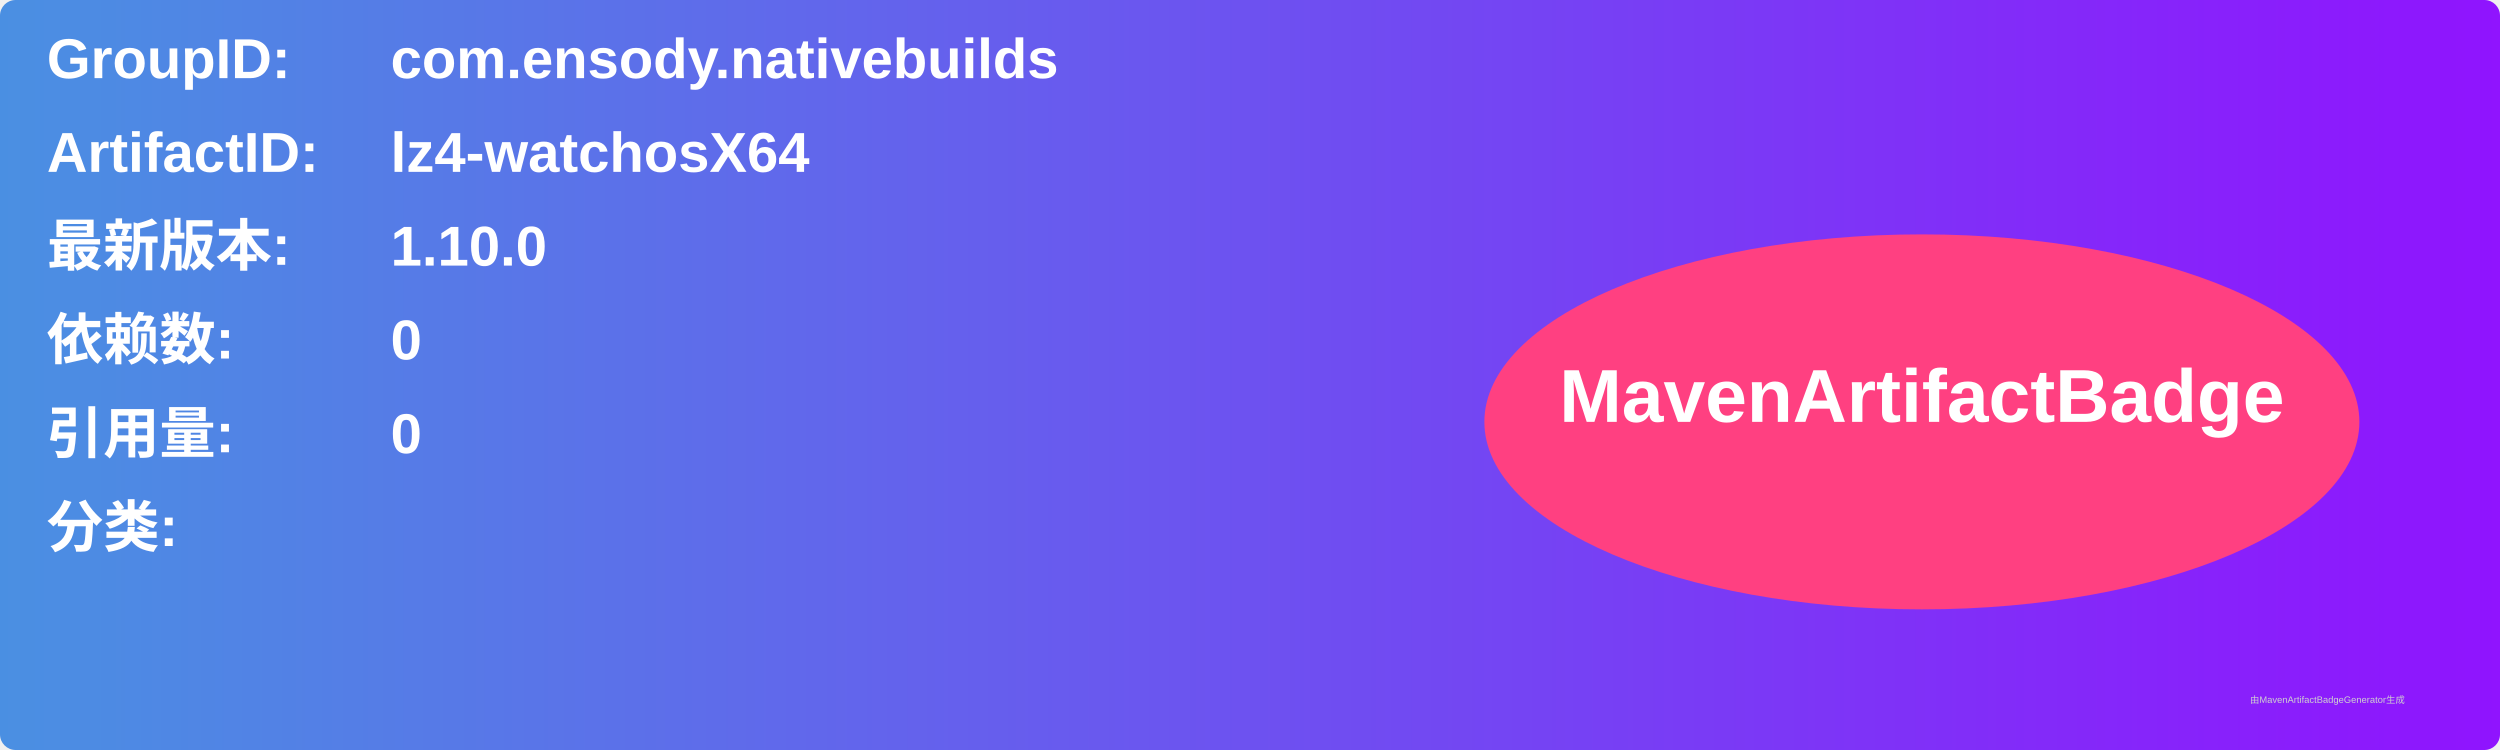
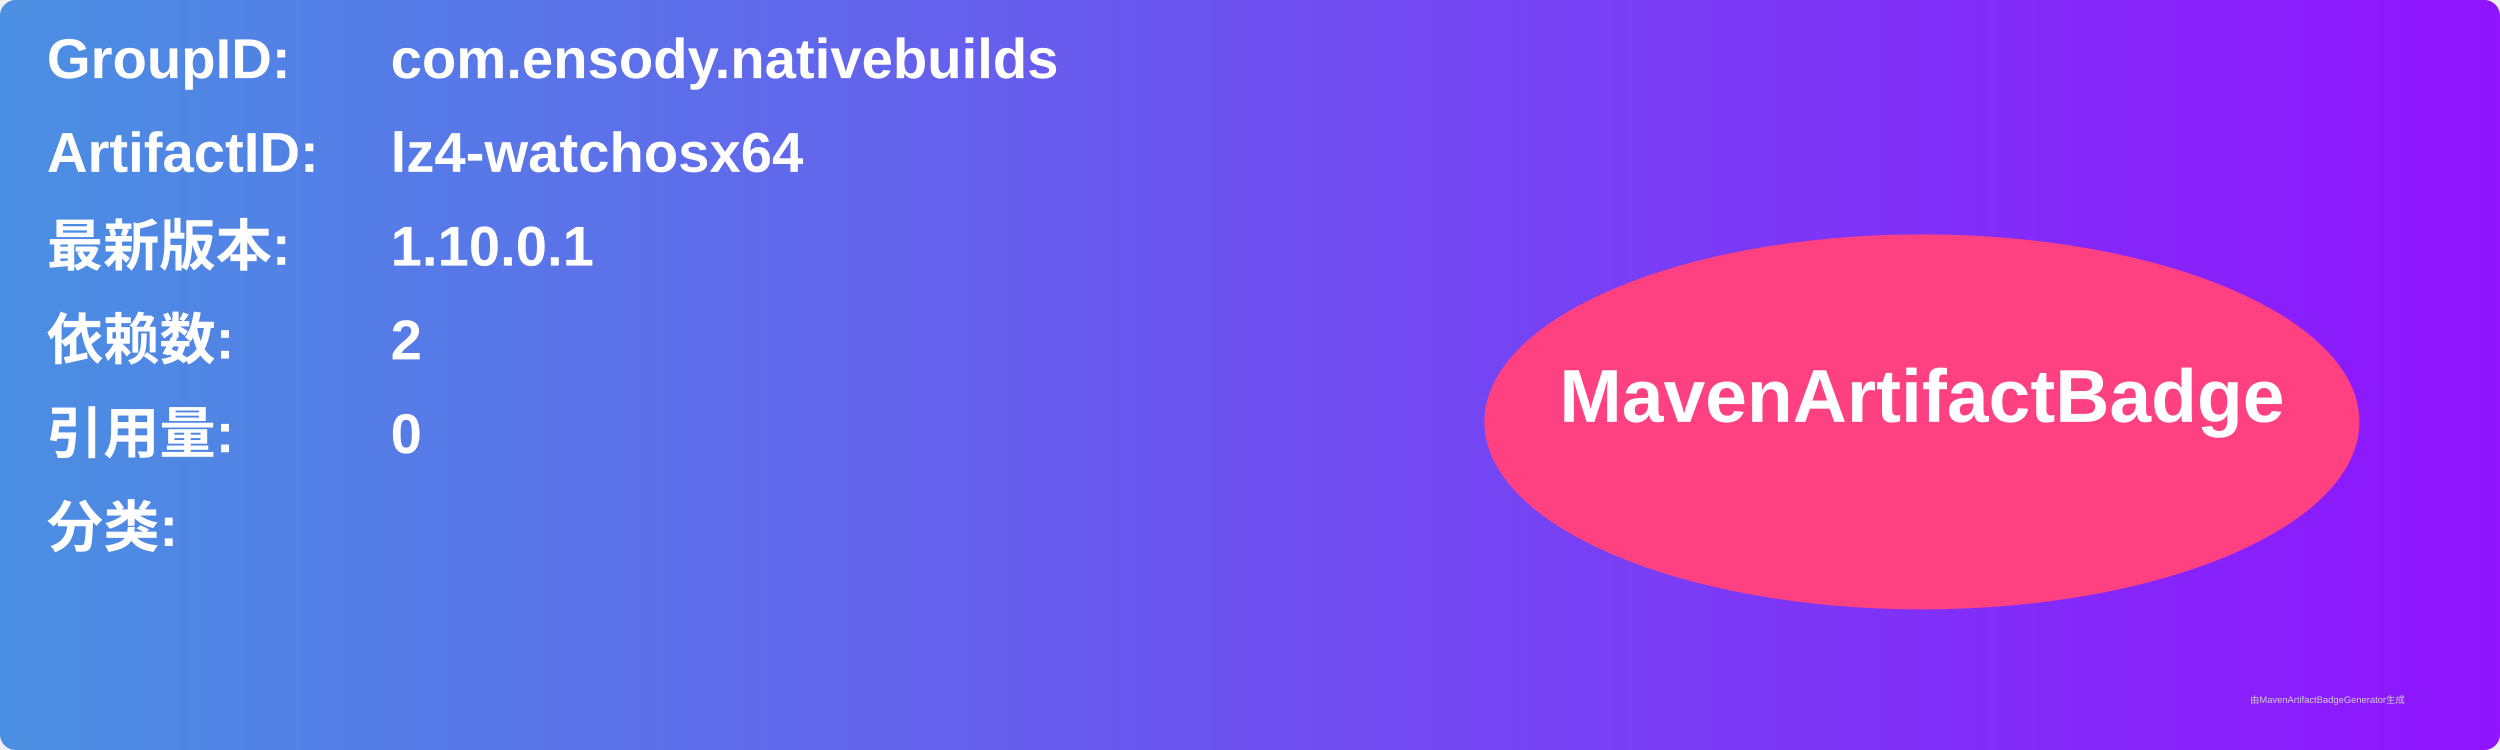
<svg xmlns="http://www.w3.org/2000/svg" width="800" height="240" viewBox="0 0 800 240">
  <linearGradient id="grad" x1="0%" y1="0%" x2="100%" y2="0%">
    <stop offset="0%" stop-color="#4a90e2" />
    <stop offset="100%" stop-color="#9013fe" />
  </linearGradient>
  <rect width="100%" height="100%" rx="5" ry="5" fill="url(#grad)" />
  <g transform="translate(15, 15)">
    <text x="0" y="10" font-family="Arial" font-size="18" fill="white" font-weight="bold" width="260">GroupID:</text>
    <text x="110" y="10" font-family="Arial" font-size="18" fill="white" font-weight="bold" width="460">com.ensody.nativebuilds</text>
    <text x="0" y="40" font-family="Arial" font-size="18" fill="white" font-weight="bold" width="260">ArtifactID:</text>
-     <text x="110" y="40" font-family="Arial" font-size="18" fill="white" font-weight="bold" width="460">lz4-watchosX64</text>
+     <text x="110" y="40" font-family="Arial" font-size="18" fill="white" font-weight="bold" width="460">lz4-watchosx64</text>
    <text x="0" y="70" font-family="Arial" font-size="18" fill="white" font-weight="bold">最新版本:</text>
    <text x="110" y="70" font-family="Arial" font-size="18" fill="white" font-weight="bold">
-       <tspan font-weight="bold">1.10.0</tspan>
+       <tspan font-weight="bold">1.10.0.1</tspan>
    </text>
    <text x="0" y="100" font-family="Arial" font-size="18" fill="white" font-weight="bold">依赖数: </text>
    <text x="110" y="100" font-family="Arial" font-size="18" fill="white">
-       <tspan font-weight="bold">0</tspan>
+       <tspan font-weight="bold">2</tspan>
    </text>
    <text x="0" y="130" font-family="Arial" font-size="18" fill="white" font-weight="bold">引用量: </text>
    <text x="110" y="130" font-family="Arial" font-size="18" fill="white">
      <tspan font-weight="bold">0</tspan>
    </text>
    <text x="0" y="160" font-family="Arial" font-size="18" fill="white" font-weight="bold">分类:</text>
    <text x="10" y="190" font-family="Arial" font-size="10" fill="white">
      <tspan font-weight="bold" />
    </text>
    <ellipse cx="600" cy="120" rx="140" ry="60" fill="#ff4081" />
    <text x="600" y="120" text-anchor="middle" font-family="Arial" font-size="24" fill="white" font-weight="bold">MavenArtifactBadge</text>
  </g>
  <text x="720" y="225" font-family="Arial" font-size="3" fill="#d0d0d0">由MavenArtifactBadgeGenerator生成</text>
</svg>
